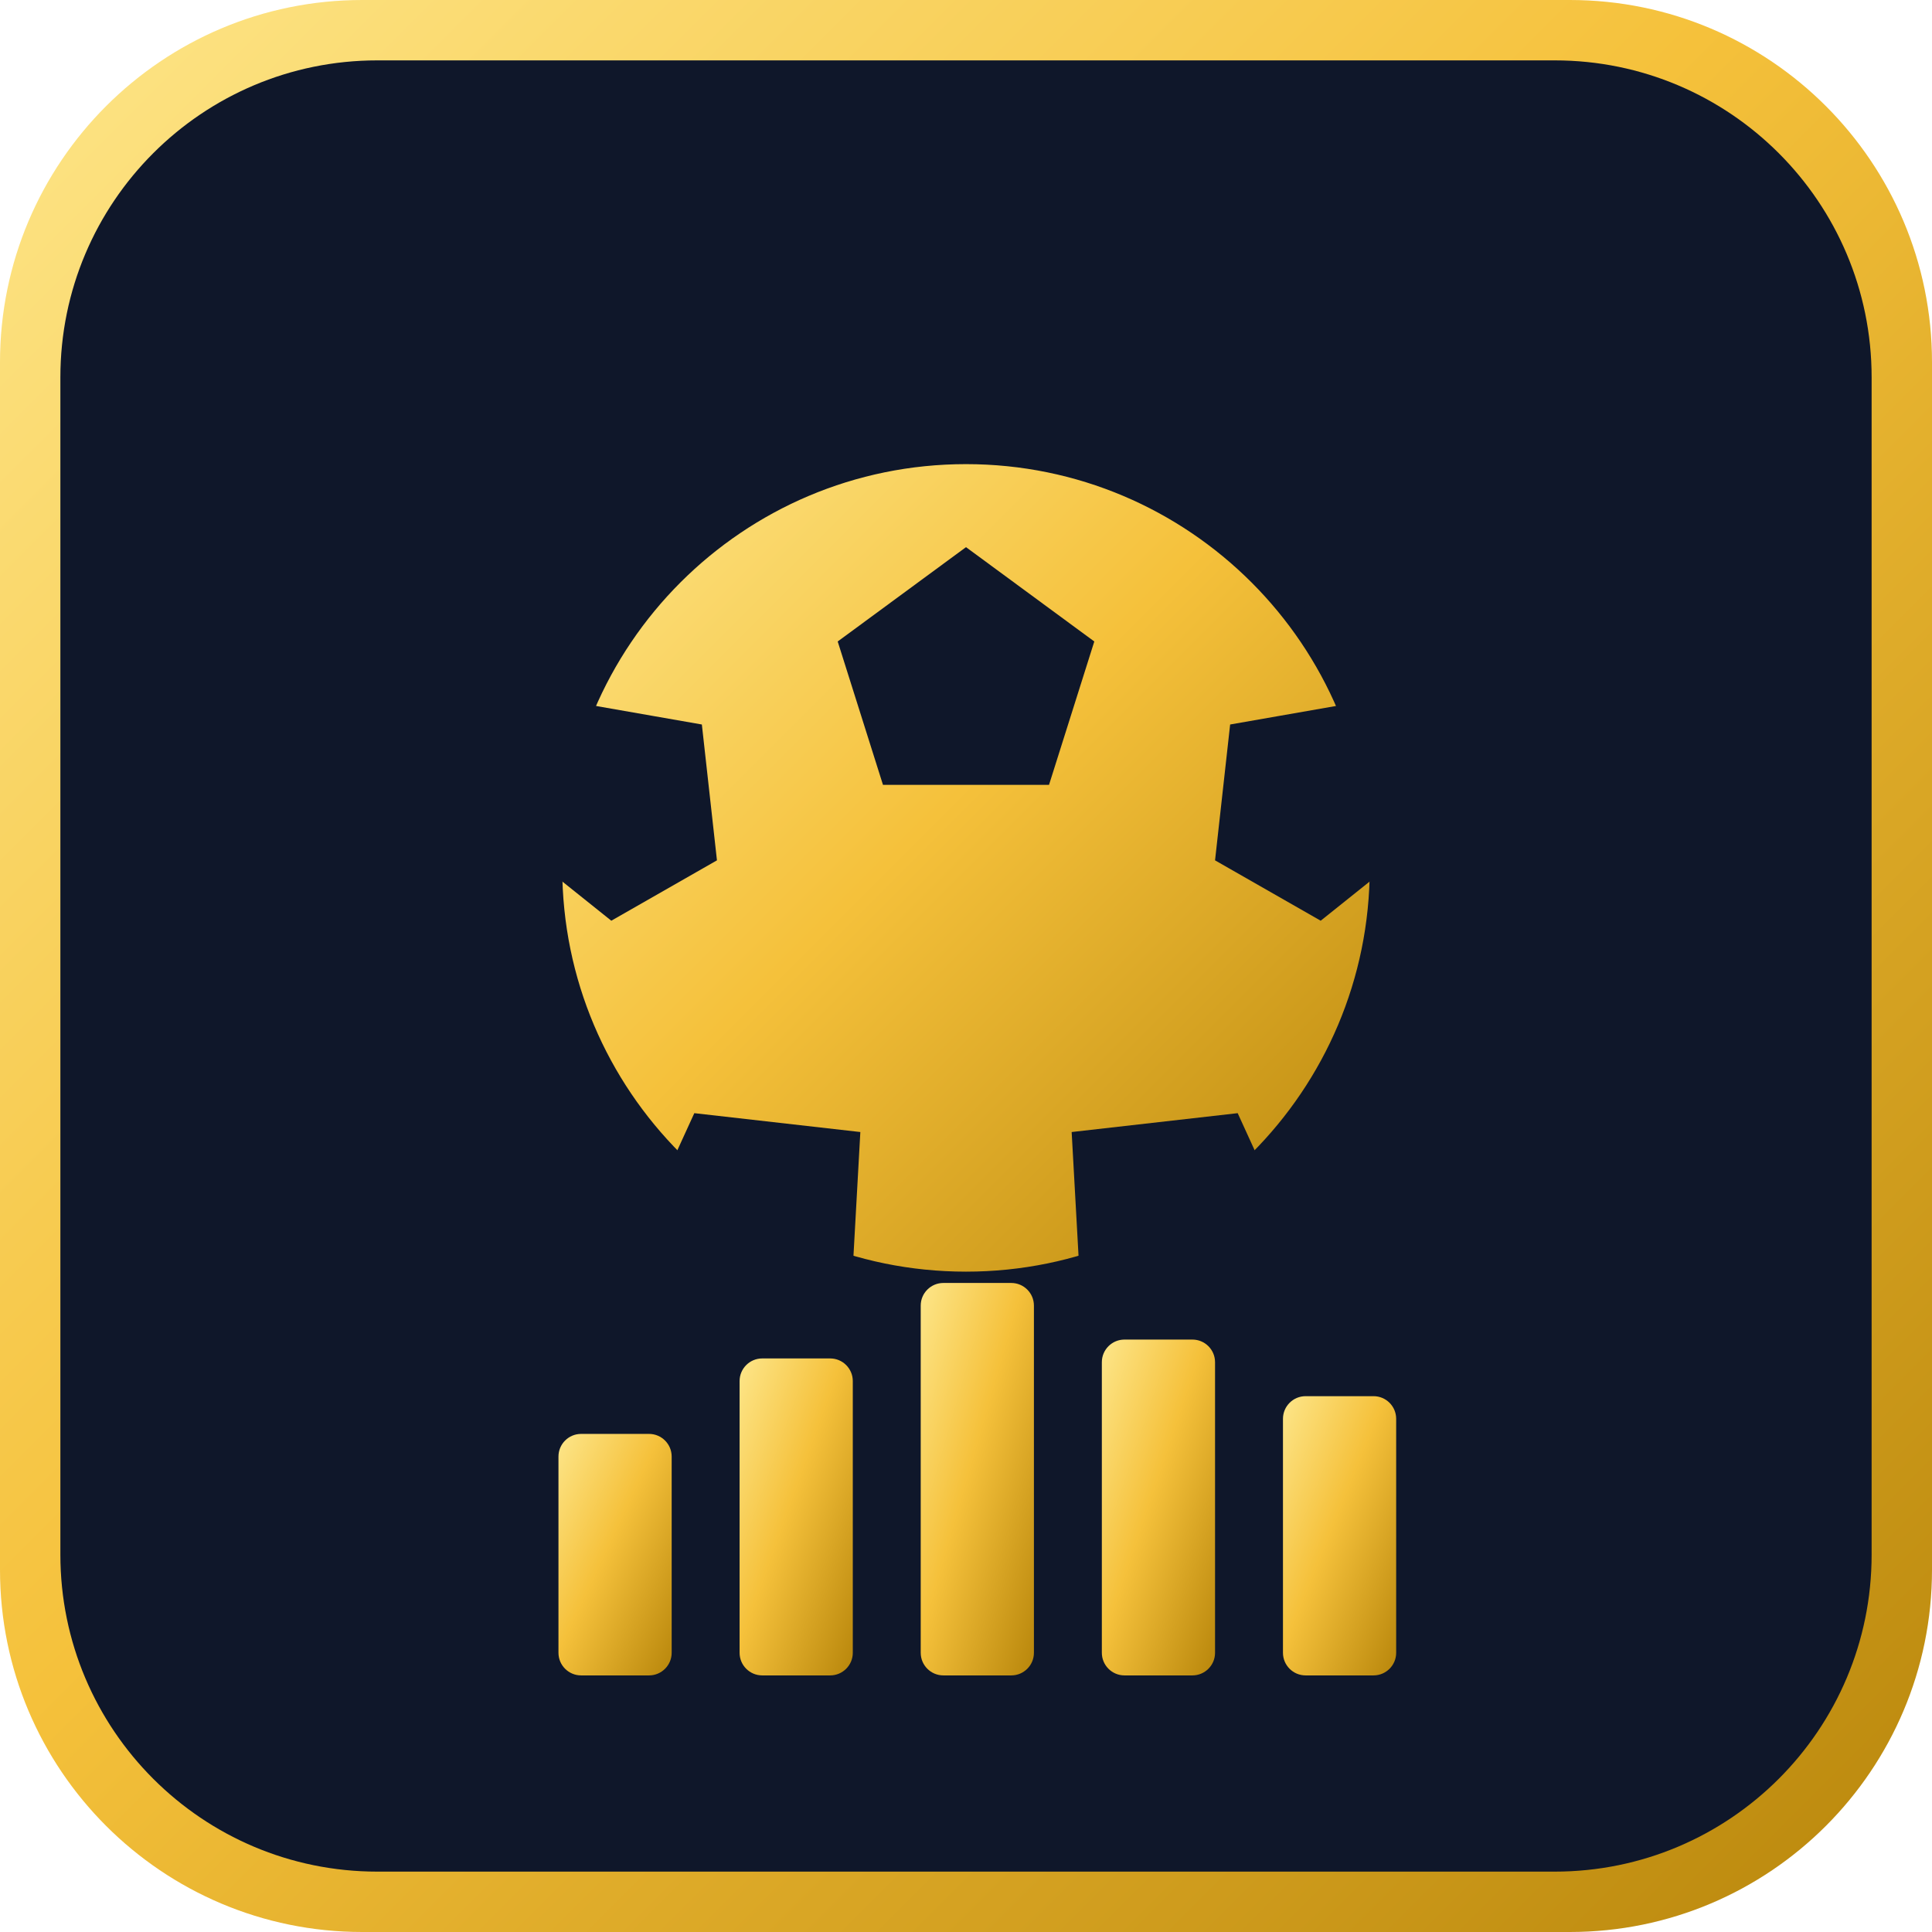
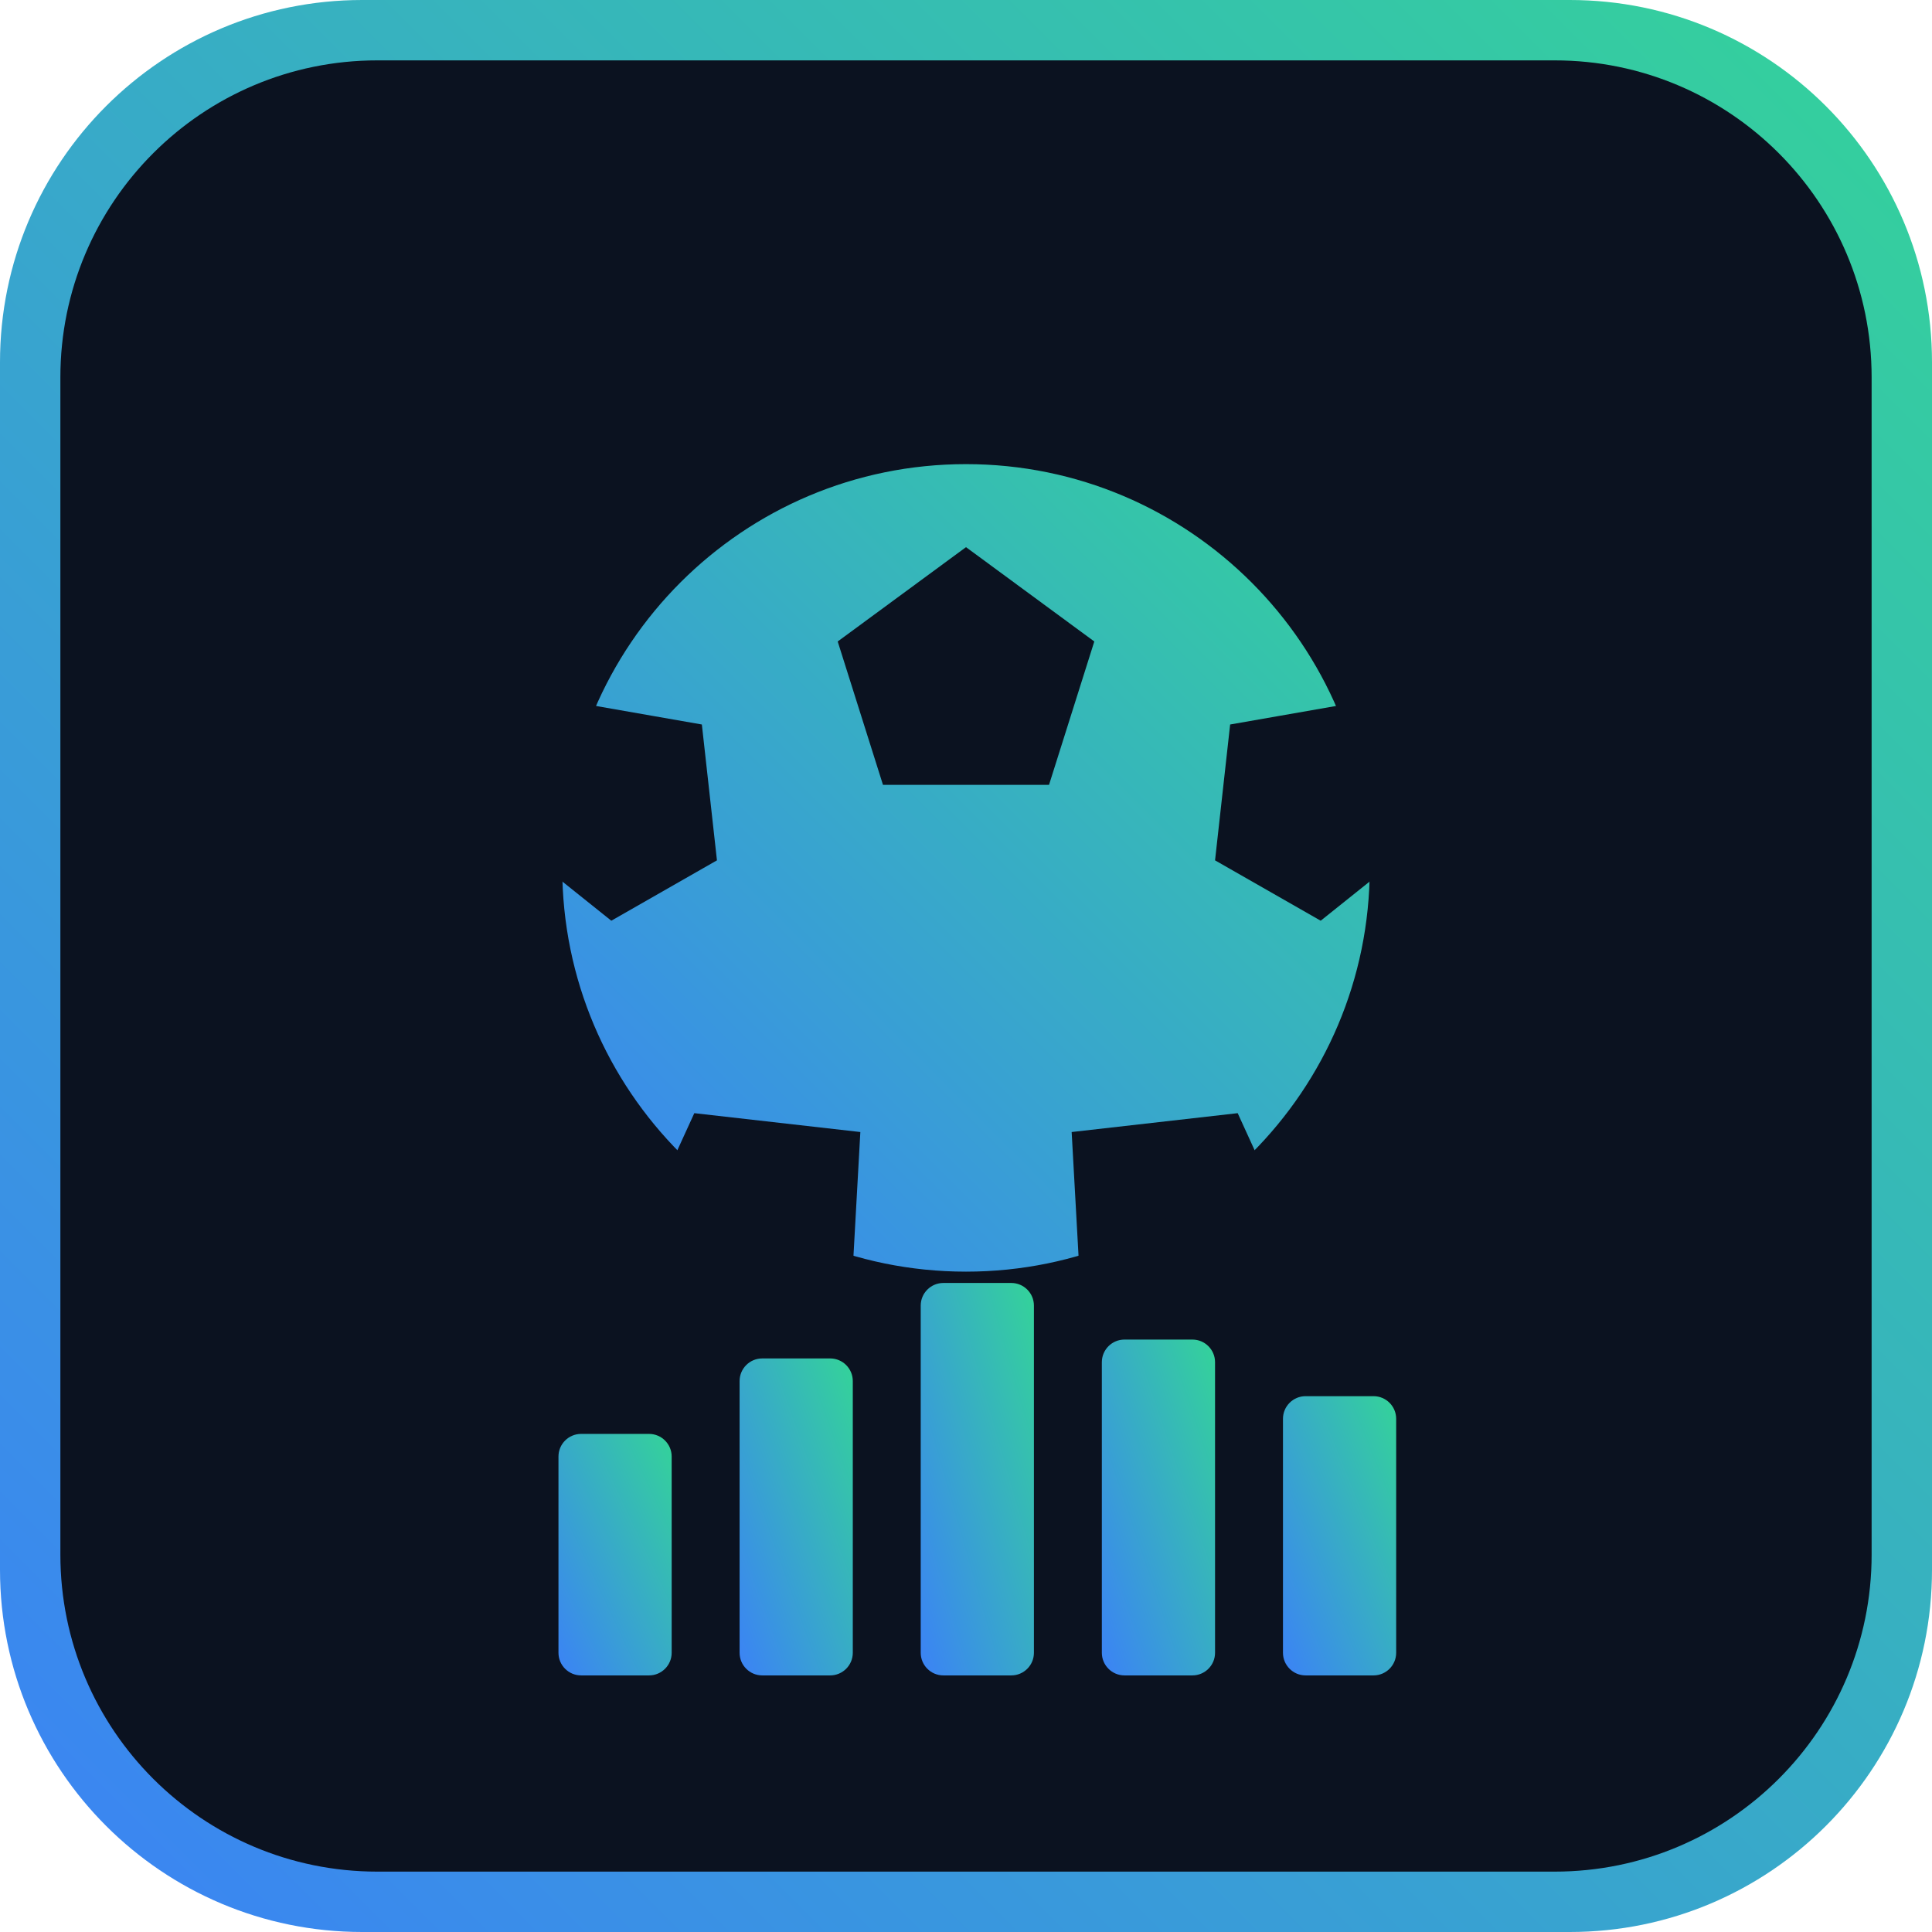
<svg xmlns="http://www.w3.org/2000/svg" viewBox="0 0 512 512">
  <defs>
-     <linearGradient id="gold" x1="0%" y1="0%" x2="100%" y2="100%">
-       <stop offset="0%" stop-color="#FDE68A" />
-       <stop offset="45%" stop-color="#F5C13B" />
-       <stop offset="100%" stop-color="#B8860B" />
+     <linearGradient id="neon" x1="0%" y1="100%" x2="100%" y2="0%">
+       <stop offset="0%" stop-color="#3B82F6" />
+       <stop offset="100%" stop-color="#34D399" />
    </linearGradient>
    <clipPath id="ball">
      <circle cx="256" cy="230" r="110" />
    </clipPath>
  </defs>
-   <rect width="512" height="512" rx="96" fill="url(#gold)" />
-   <rect x="16" y="16" width="480" height="480" rx="84" fill="#0F172A" />
-   <circle cx="256" cy="230" r="110" fill="url(#gold)" />
+   <rect width="512" height="512" rx="96" fill="url(#neon)" />
+   <rect x="16" y="16" width="480" height="480" rx="84" fill="#0B1220" />
+   <circle cx="256" cy="230" r="110" fill="url(#neon)" />
  <g clip-path="url(#ball)">
-     <polygon points="256,145 290,170 278,208 234,208 222,170" fill="#0F172A" />
-     <polygon points="366,185 380,220 350,244 322,228 326,192" fill="#0F172A" />
-     <polygon points="328,295 344,330 316,352 286,336 284,300" fill="#0F172A" />
-     <polygon points="184,295 168,330 196,352 226,336 228,300" fill="#0F172A" />
-     <polygon points="146,185 186,192 190,228 162,244 132,220" fill="#0F172A" />
+     <polygon points="256,145 290,170 278,208 234,208 222,170" fill="#0B1220" />
+     <polygon points="366,185 380,220 350,244 322,228 326,192" fill="#0B1220" />
+     <polygon points="328,295 344,330 316,352 286,336 284,300" fill="#0B1220" />
+     <polygon points="184,295 168,330 196,352 226,336 228,300" fill="#0B1220" />
+     <polygon points="146,185 186,192 190,228 162,244 132,220" fill="#0B1220" />
  </g>
-   <circle cx="256" cy="230" r="110" fill="none" stroke="#0F172A" stroke-width="6" />
-   <rect x="148" y="380" width="30" height="64" rx="6" fill="url(#gold)" />
-   <rect x="196" y="360" width="30" height="84" rx="6" fill="url(#gold)" />
-   <rect x="244" y="340" width="30" height="104" rx="6" fill="url(#gold)" />
-   <rect x="292" y="355" width="30" height="89" rx="6" fill="url(#gold)" />
-   <rect x="340" y="370" width="30" height="74" rx="6" fill="url(#gold)" />
+   <circle cx="256" cy="230" r="110" fill="none" stroke="#0B1220" stroke-width="6" />
+   <rect x="148" y="380" width="30" height="64" rx="6" fill="url(#neon)" />
+   <rect x="196" y="360" width="30" height="84" rx="6" fill="url(#neon)" />
+   <rect x="244" y="340" width="30" height="104" rx="6" fill="url(#neon)" />
+   <rect x="292" y="355" width="30" height="89" rx="6" fill="url(#neon)" />
+   <rect x="340" y="370" width="30" height="74" rx="6" fill="url(#neon)" />
</svg>
